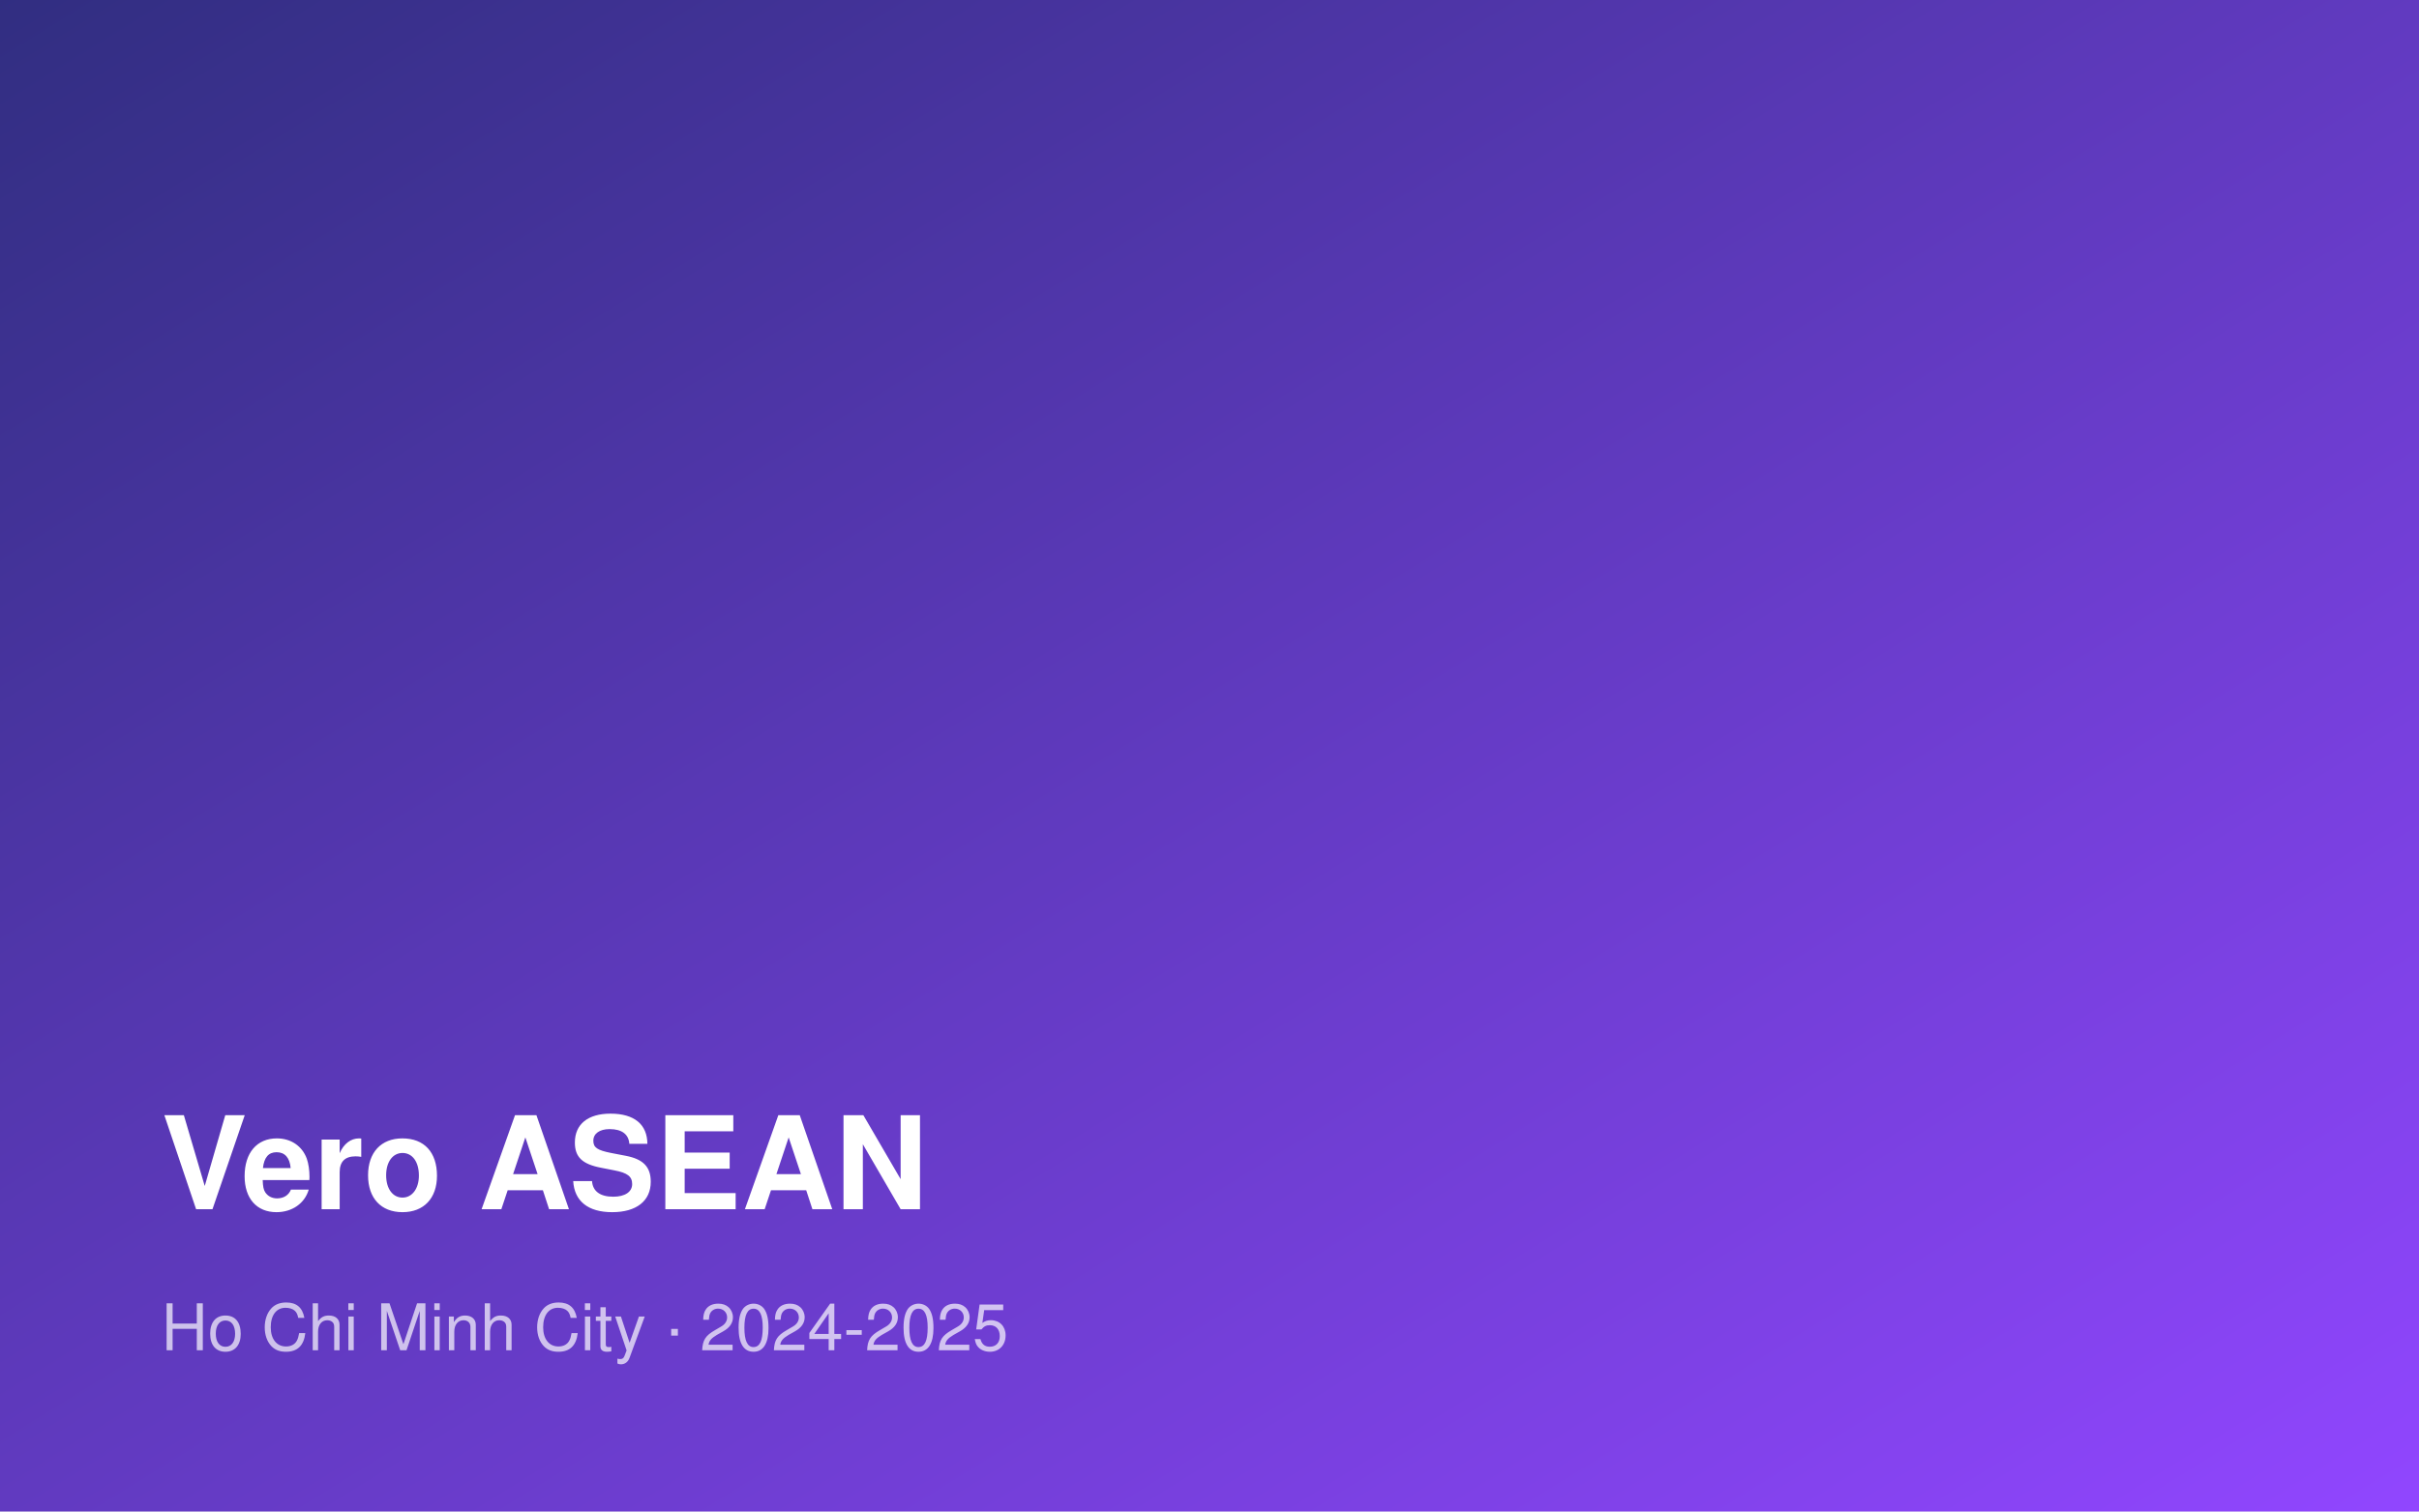
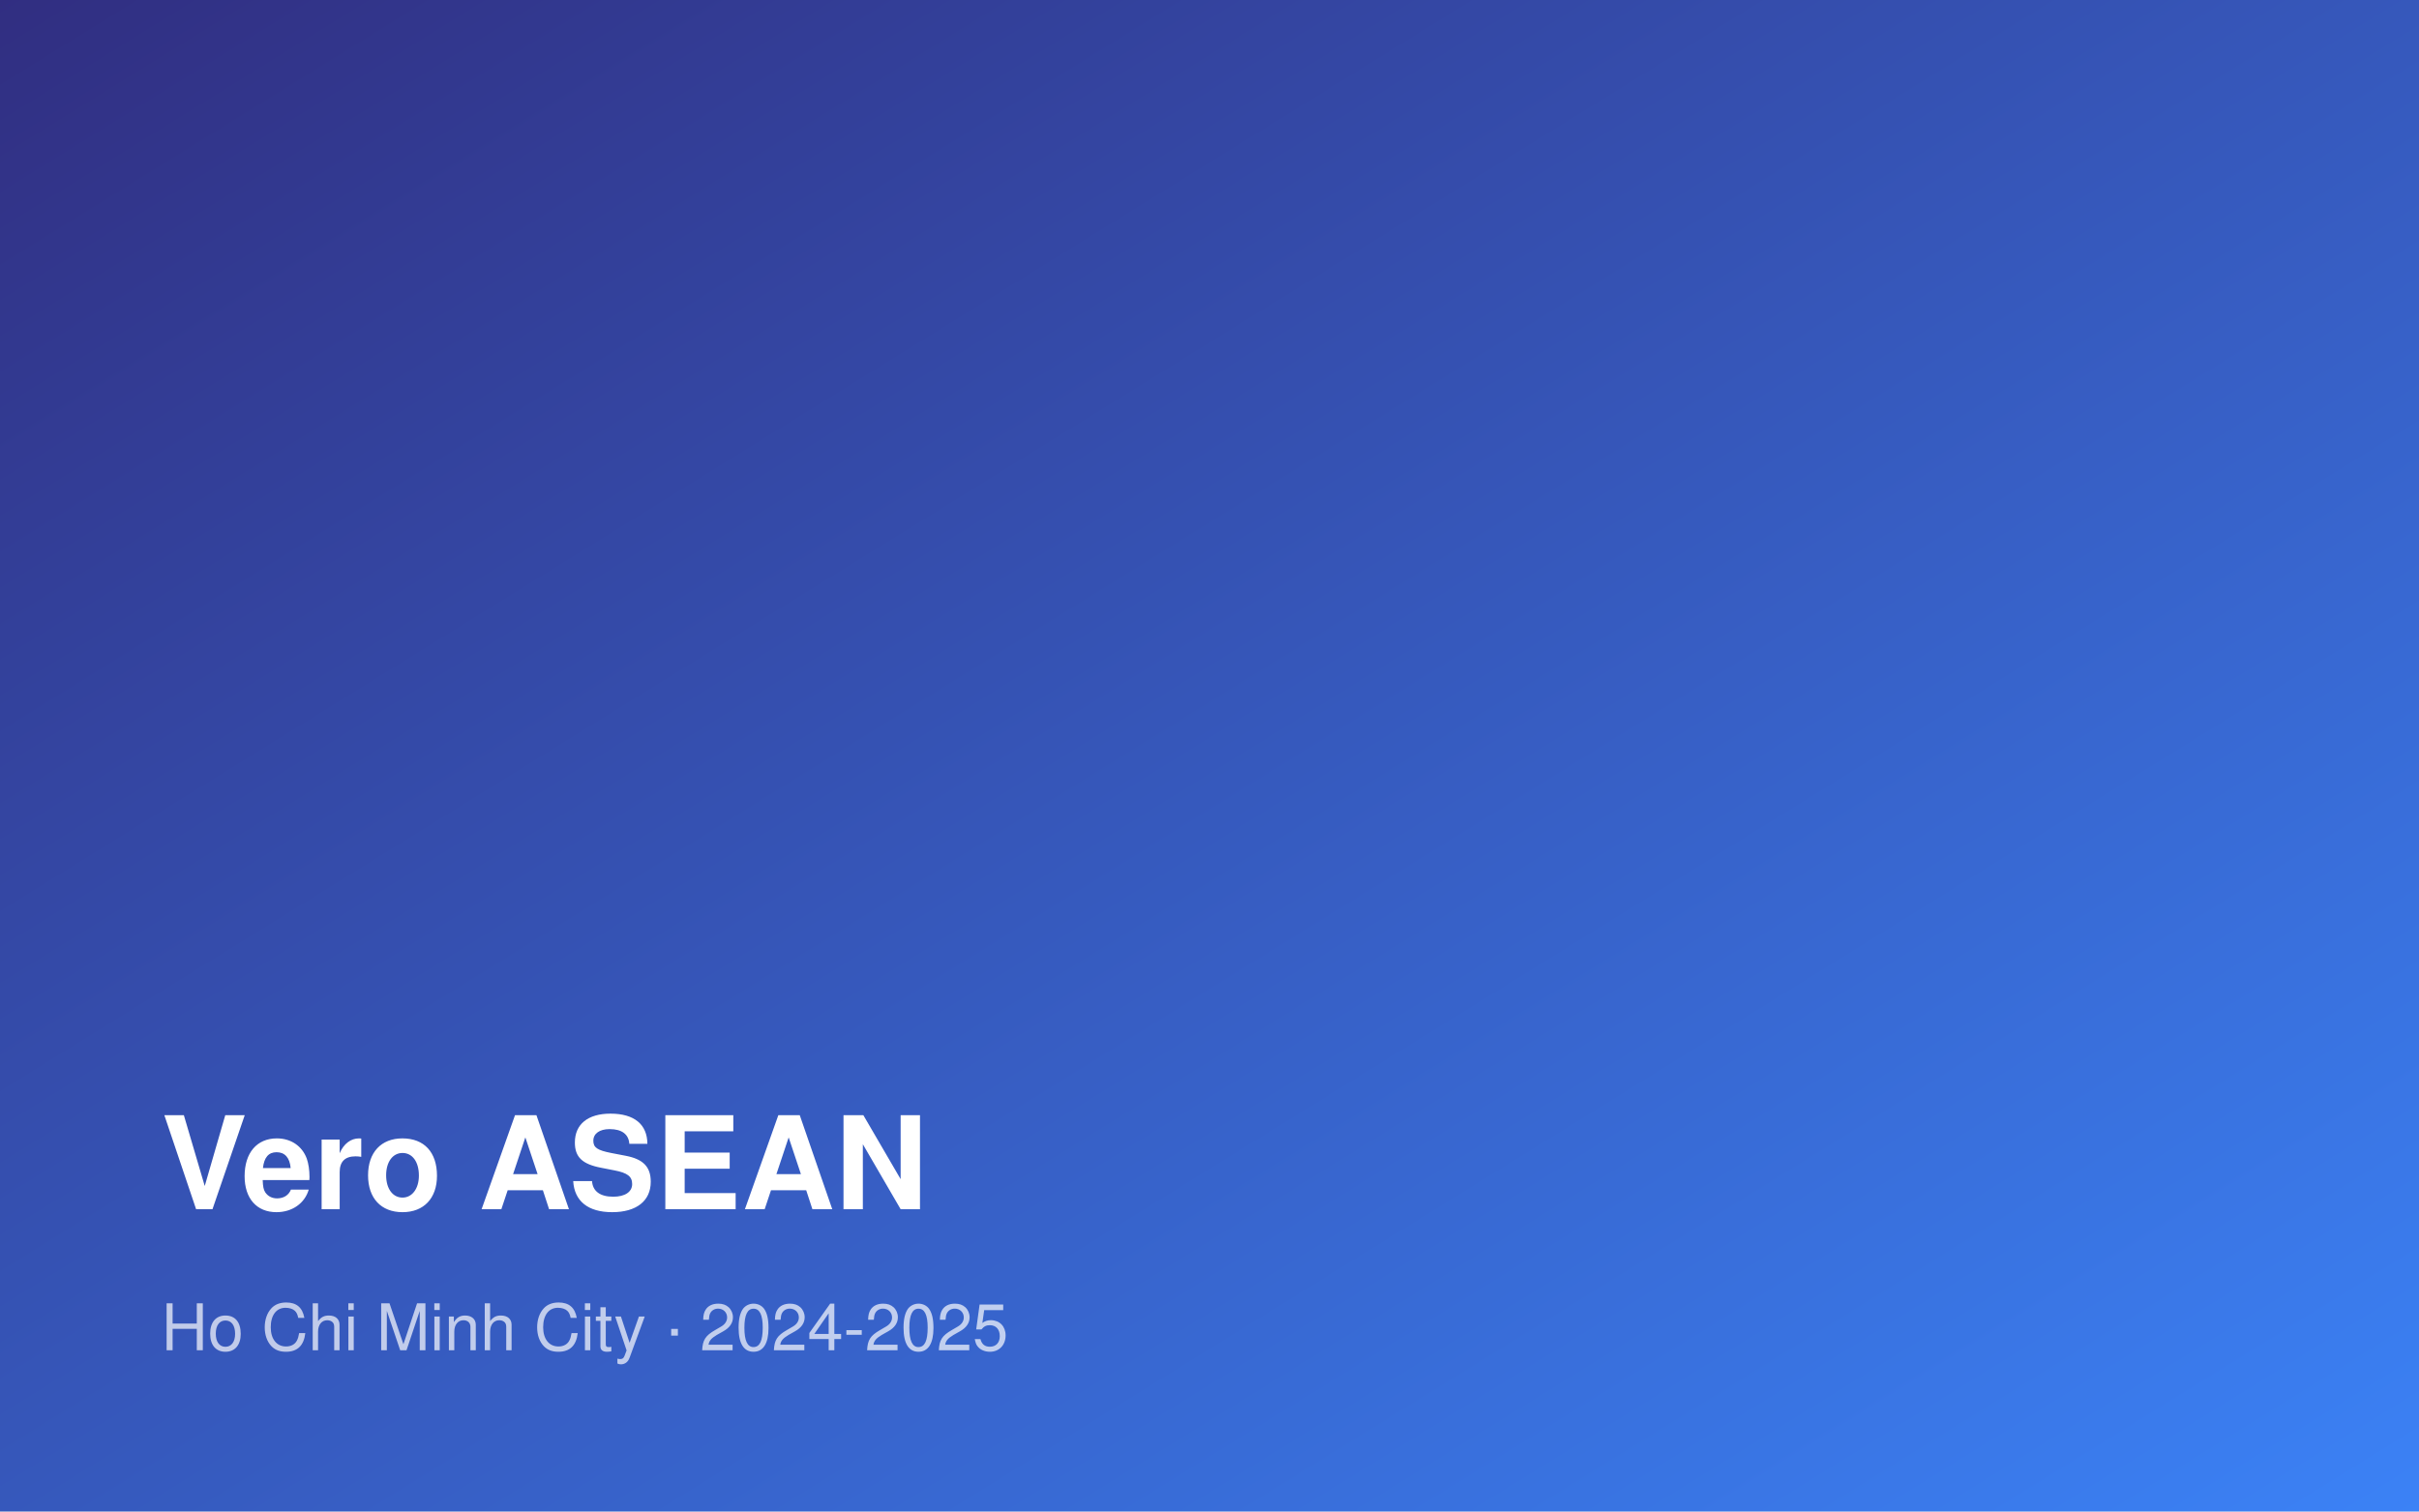
<svg xmlns="http://www.w3.org/2000/svg" width="1200" height="750" viewBox="0 0 1200 750">
  <defs>
    <linearGradient id="g" x1="0" y1="0" x2="1" y2="1">
      <stop offset="0" stop-color="#312e81" />
-       <stop offset="1" stop-color="#9146FF" />
+       <stop offset="1" stop-color="#3B82F6" />
    </linearGradient>
  </defs>
  <rect width="1200" height="750" fill="url(#g)" />
  <text x="80" y="600" font-family="Segoe UI, Helvetica, Arial, sans-serif" font-size="64" font-weight="700" fill="#ffffff">Vero ASEAN</text>
  <text x="80" y="670" font-family="Segoe UI, Helvetica, Arial, sans-serif" font-size="32" fill="#ffffffb0">Ho Chi Minh City · 2024-2025</text>
</svg>
